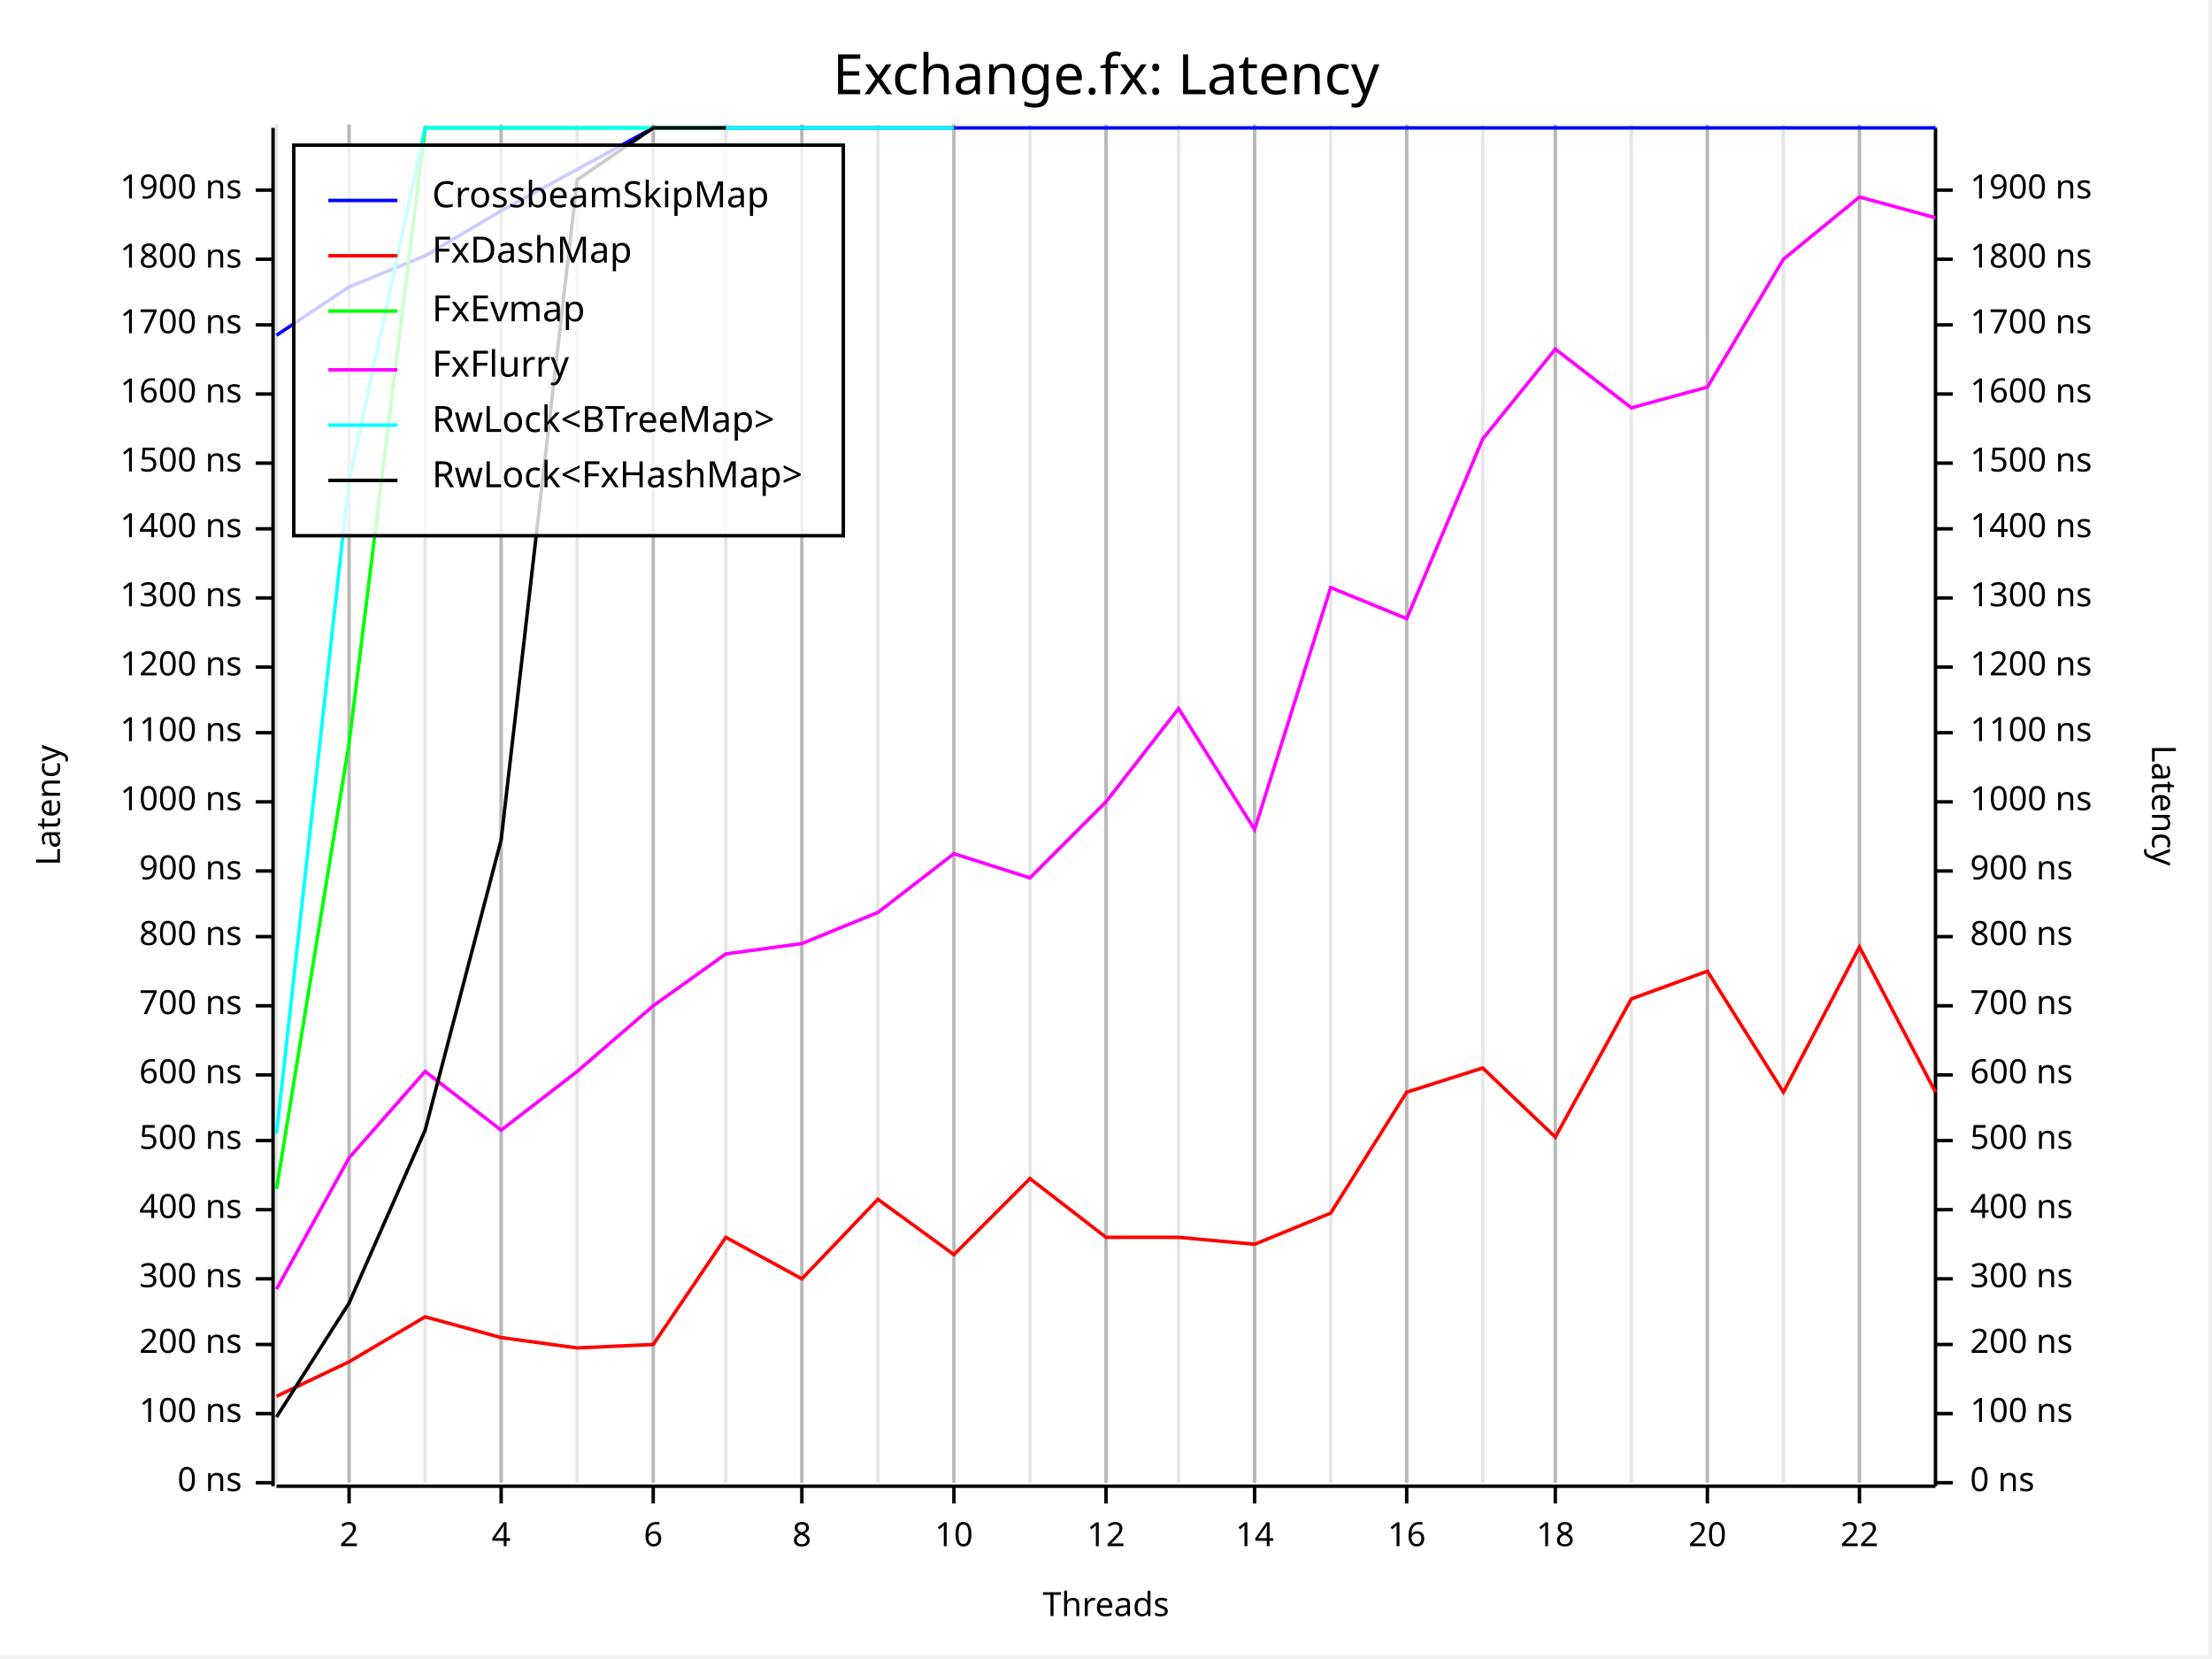
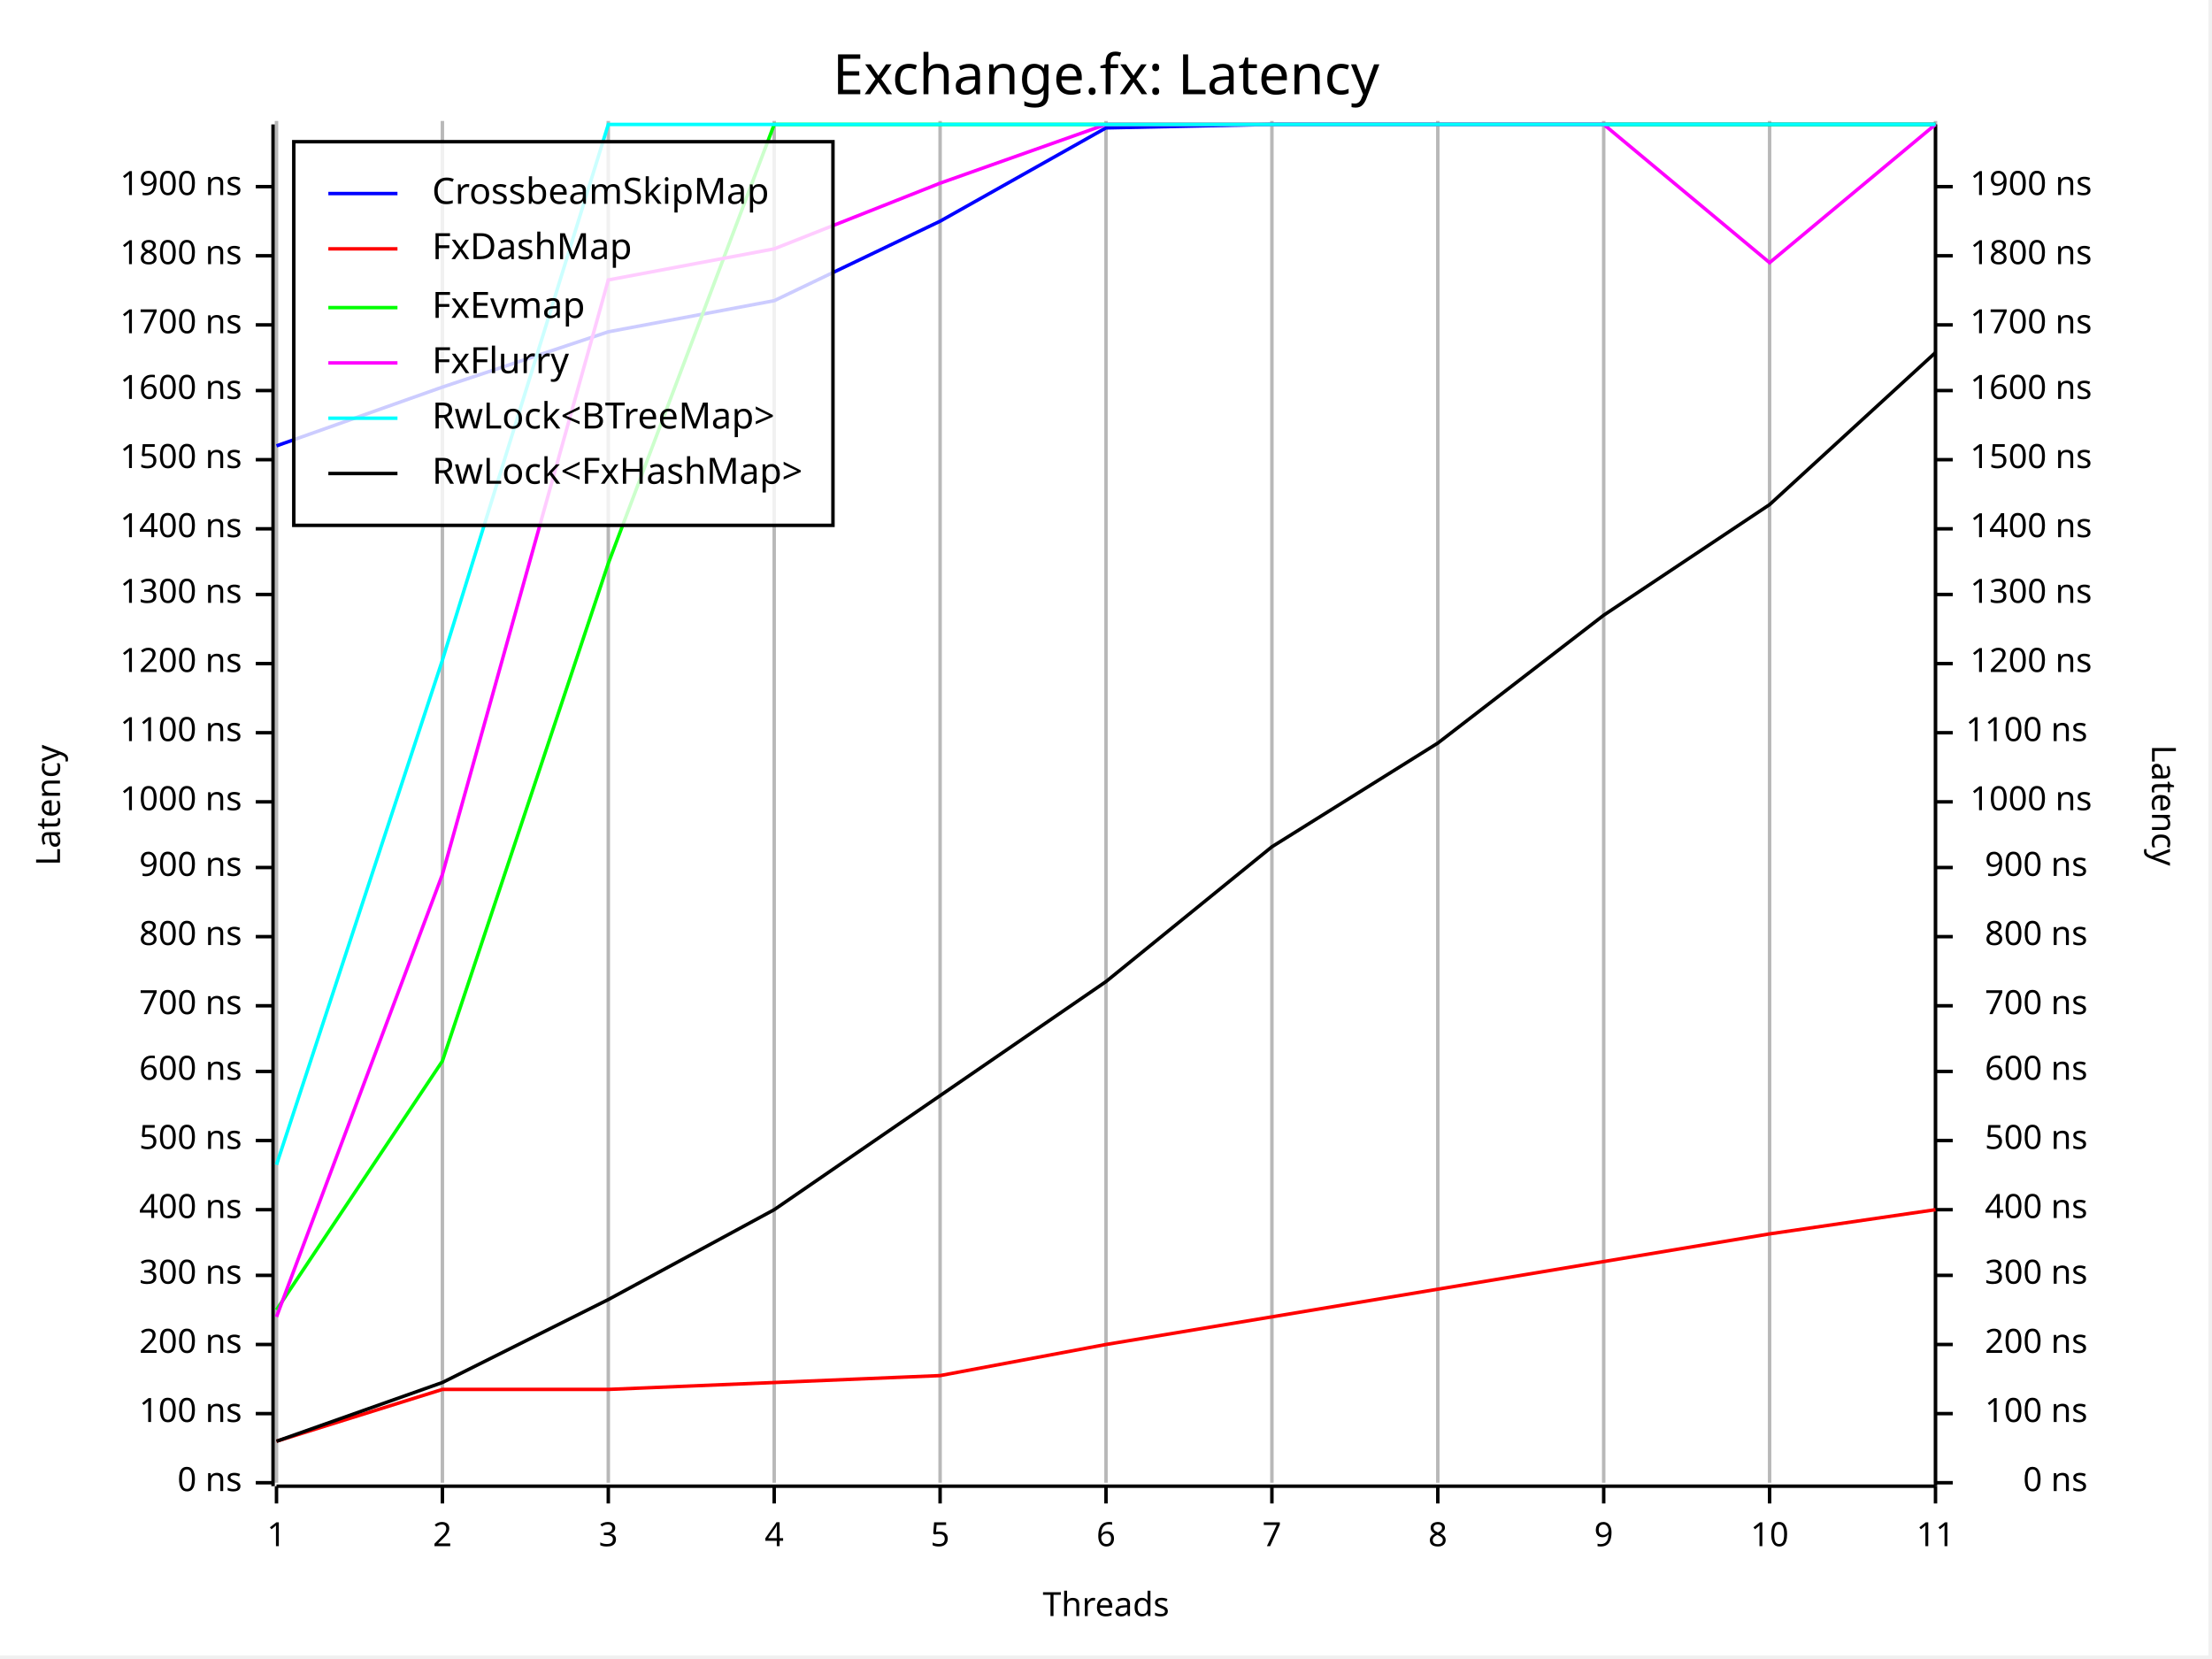
<svg xmlns="http://www.w3.org/2000/svg" width="640" height="480" viewBox="0 0 640 480">
  <rect x="0" y="0" width="639" height="479" opacity="1" fill="#FFFFFF" stroke="none" />
  <text x="320" y="15" dy="0.76em" text-anchor="middle" font-family="Fira Code" font-size="16.129" opacity="1" fill="#000000">
Exchange.fx: Latency
</text>
-   <line opacity="0.1" stroke="#000000" stroke-width="1" x1="80" y1="429" x2="80" y2="36" />
-   <line opacity="0.1" stroke="#000000" stroke-width="1" x1="101" y1="429" x2="101" y2="36" />
-   <line opacity="0.1" stroke="#000000" stroke-width="1" x1="123" y1="429" x2="123" y2="36" />
-   <line opacity="0.1" stroke="#000000" stroke-width="1" x1="145" y1="429" x2="145" y2="36" />
-   <line opacity="0.1" stroke="#000000" stroke-width="1" x1="167" y1="429" x2="167" y2="36" />
-   <line opacity="0.1" stroke="#000000" stroke-width="1" x1="189" y1="429" x2="189" y2="36" />
-   <line opacity="0.1" stroke="#000000" stroke-width="1" x1="210" y1="429" x2="210" y2="36" />
-   <line opacity="0.1" stroke="#000000" stroke-width="1" x1="232" y1="429" x2="232" y2="36" />
-   <line opacity="0.1" stroke="#000000" stroke-width="1" x1="254" y1="429" x2="254" y2="36" />
-   <line opacity="0.1" stroke="#000000" stroke-width="1" x1="276" y1="429" x2="276" y2="36" />
-   <line opacity="0.1" stroke="#000000" stroke-width="1" x1="298" y1="429" x2="298" y2="36" />
-   <line opacity="0.1" stroke="#000000" stroke-width="1" x1="320" y1="429" x2="320" y2="36" />
-   <line opacity="0.1" stroke="#000000" stroke-width="1" x1="341" y1="429" x2="341" y2="36" />
-   <line opacity="0.1" stroke="#000000" stroke-width="1" x1="363" y1="429" x2="363" y2="36" />
-   <line opacity="0.1" stroke="#000000" stroke-width="1" x1="385" y1="429" x2="385" y2="36" />
-   <line opacity="0.1" stroke="#000000" stroke-width="1" x1="407" y1="429" x2="407" y2="36" />
-   <line opacity="0.1" stroke="#000000" stroke-width="1" x1="429" y1="429" x2="429" y2="36" />
-   <line opacity="0.1" stroke="#000000" stroke-width="1" x1="450" y1="429" x2="450" y2="36" />
-   <line opacity="0.1" stroke="#000000" stroke-width="1" x1="472" y1="429" x2="472" y2="36" />
-   <line opacity="0.1" stroke="#000000" stroke-width="1" x1="494" y1="429" x2="494" y2="36" />
-   <line opacity="0.1" stroke="#000000" stroke-width="1" x1="516" y1="429" x2="516" y2="36" />
-   <line opacity="0.1" stroke="#000000" stroke-width="1" x1="538" y1="429" x2="538" y2="36" />
-   <line opacity="0.1" stroke="#000000" stroke-width="1" x1="560" y1="429" x2="560" y2="36" />
+   <line opacity="0.1" stroke="#000000" stroke-width="1" x1="80" y1="429" x2="80" y2="35" />
+   <line opacity="0.1" stroke="#000000" stroke-width="1" x1="128" y1="429" x2="128" y2="35" />
+   <line opacity="0.1" stroke="#000000" stroke-width="1" x1="176" y1="429" x2="176" y2="35" />
+   <line opacity="0.1" stroke="#000000" stroke-width="1" x1="224" y1="429" x2="224" y2="35" />
+   <line opacity="0.1" stroke="#000000" stroke-width="1" x1="272" y1="429" x2="272" y2="35" />
+   <line opacity="0.1" stroke="#000000" stroke-width="1" x1="320" y1="429" x2="320" y2="35" />
+   <line opacity="0.1" stroke="#000000" stroke-width="1" x1="368" y1="429" x2="368" y2="35" />
+   <line opacity="0.1" stroke="#000000" stroke-width="1" x1="416" y1="429" x2="416" y2="35" />
+   <line opacity="0.1" stroke="#000000" stroke-width="1" x1="464" y1="429" x2="464" y2="35" />
+   <line opacity="0.1" stroke="#000000" stroke-width="1" x1="512" y1="429" x2="512" y2="35" />
+   <line opacity="0.1" stroke="#000000" stroke-width="1" x1="560" y1="429" x2="560" y2="35" />
  <text x="10" y="233" dy="0.76em" text-anchor="middle" font-family="sans-serif" font-size="9.677" opacity="1" fill="#000000" transform="rotate(270, 10, 233)">
Latency
</text>
  <text x="320" y="470" dy="-0.5ex" text-anchor="middle" font-family="sans-serif" font-size="9.677" opacity="1" fill="#000000">
Threads
</text>
  <text x="630" y="233" dy="0.76em" text-anchor="middle" font-family="sans-serif" font-size="9.677" opacity="1" fill="#000000" transform="rotate(90, 630, 233)">
Latency
</text>
-   <line opacity="0.2" stroke="#000000" stroke-width="1" x1="101" y1="429" x2="101" y2="36" />
-   <line opacity="0.2" stroke="#000000" stroke-width="1" x1="145" y1="429" x2="145" y2="36" />
-   <line opacity="0.2" stroke="#000000" stroke-width="1" x1="189" y1="429" x2="189" y2="36" />
-   <line opacity="0.2" stroke="#000000" stroke-width="1" x1="232" y1="429" x2="232" y2="36" />
-   <line opacity="0.2" stroke="#000000" stroke-width="1" x1="276" y1="429" x2="276" y2="36" />
-   <line opacity="0.2" stroke="#000000" stroke-width="1" x1="320" y1="429" x2="320" y2="36" />
-   <line opacity="0.2" stroke="#000000" stroke-width="1" x1="363" y1="429" x2="363" y2="36" />
-   <line opacity="0.2" stroke="#000000" stroke-width="1" x1="407" y1="429" x2="407" y2="36" />
-   <line opacity="0.2" stroke="#000000" stroke-width="1" x1="450" y1="429" x2="450" y2="36" />
-   <line opacity="0.2" stroke="#000000" stroke-width="1" x1="494" y1="429" x2="494" y2="36" />
-   <line opacity="0.2" stroke="#000000" stroke-width="1" x1="538" y1="429" x2="538" y2="36" />
-   <polyline fill="none" opacity="1" stroke="#000000" stroke-width="1" points="79,37 79,430 " />
+   <line opacity="0.2" stroke="#000000" stroke-width="1" x1="80" y1="429" x2="80" y2="35" />
+   <line opacity="0.2" stroke="#000000" stroke-width="1" x1="128" y1="429" x2="128" y2="35" />
+   <line opacity="0.2" stroke="#000000" stroke-width="1" x1="176" y1="429" x2="176" y2="35" />
+   <line opacity="0.2" stroke="#000000" stroke-width="1" x1="224" y1="429" x2="224" y2="35" />
+   <line opacity="0.2" stroke="#000000" stroke-width="1" x1="272" y1="429" x2="272" y2="35" />
+   <line opacity="0.2" stroke="#000000" stroke-width="1" x1="320" y1="429" x2="320" y2="35" />
+   <line opacity="0.2" stroke="#000000" stroke-width="1" x1="368" y1="429" x2="368" y2="35" />
+   <line opacity="0.2" stroke="#000000" stroke-width="1" x1="416" y1="429" x2="416" y2="35" />
+   <line opacity="0.2" stroke="#000000" stroke-width="1" x1="464" y1="429" x2="464" y2="35" />
+   <line opacity="0.2" stroke="#000000" stroke-width="1" x1="512" y1="429" x2="512" y2="35" />
+   <line opacity="0.2" stroke="#000000" stroke-width="1" x1="560" y1="429" x2="560" y2="35" />
+   <polyline fill="none" opacity="1" stroke="#000000" stroke-width="1" points="79,36 79,430 " />
  <text x="70" y="429" dy="0.5ex" text-anchor="end" font-family="sans-serif" font-size="9.677" opacity="1" fill="#000000">
0 ns
</text>
  <polyline fill="none" opacity="1" stroke="#000000" stroke-width="1" points="74,429 79,429 " />
  <text x="70" y="409" dy="0.5ex" text-anchor="end" font-family="sans-serif" font-size="9.677" opacity="1" fill="#000000">
100 ns
</text>
  <polyline fill="none" opacity="1" stroke="#000000" stroke-width="1" points="74,409 79,409 " />
  <text x="70" y="389" dy="0.5ex" text-anchor="end" font-family="sans-serif" font-size="9.677" opacity="1" fill="#000000">
200 ns
</text>
  <polyline fill="none" opacity="1" stroke="#000000" stroke-width="1" points="74,389 79,389 " />
-   <text x="70" y="370" dy="0.5ex" text-anchor="end" font-family="sans-serif" font-size="9.677" opacity="1" fill="#000000">
+   <text x="70" y="369" dy="0.5ex" text-anchor="end" font-family="sans-serif" font-size="9.677" opacity="1" fill="#000000">
300 ns
</text>
-   <polyline fill="none" opacity="1" stroke="#000000" stroke-width="1" points="74,370 79,370 " />
+   <polyline fill="none" opacity="1" stroke="#000000" stroke-width="1" points="74,369 79,369 " />
  <text x="70" y="350" dy="0.5ex" text-anchor="end" font-family="sans-serif" font-size="9.677" opacity="1" fill="#000000">
400 ns
</text>
  <polyline fill="none" opacity="1" stroke="#000000" stroke-width="1" points="74,350 79,350 " />
  <text x="70" y="330" dy="0.5ex" text-anchor="end" font-family="sans-serif" font-size="9.677" opacity="1" fill="#000000">
500 ns
</text>
  <polyline fill="none" opacity="1" stroke="#000000" stroke-width="1" points="74,330 79,330 " />
-   <text x="70" y="311" dy="0.5ex" text-anchor="end" font-family="sans-serif" font-size="9.677" opacity="1" fill="#000000">
+   <text x="70" y="310" dy="0.5ex" text-anchor="end" font-family="sans-serif" font-size="9.677" opacity="1" fill="#000000">
600 ns
</text>
-   <polyline fill="none" opacity="1" stroke="#000000" stroke-width="1" points="74,311 79,311 " />
+   <polyline fill="none" opacity="1" stroke="#000000" stroke-width="1" points="74,310 79,310 " />
  <text x="70" y="291" dy="0.5ex" text-anchor="end" font-family="sans-serif" font-size="9.677" opacity="1" fill="#000000">
700 ns
</text>
  <polyline fill="none" opacity="1" stroke="#000000" stroke-width="1" points="74,291 79,291 " />
  <text x="70" y="271" dy="0.5ex" text-anchor="end" font-family="sans-serif" font-size="9.677" opacity="1" fill="#000000">
800 ns
</text>
  <polyline fill="none" opacity="1" stroke="#000000" stroke-width="1" points="74,271 79,271 " />
-   <text x="70" y="252" dy="0.5ex" text-anchor="end" font-family="sans-serif" font-size="9.677" opacity="1" fill="#000000">
+   <text x="70" y="251" dy="0.5ex" text-anchor="end" font-family="sans-serif" font-size="9.677" opacity="1" fill="#000000">
900 ns
</text>
-   <polyline fill="none" opacity="1" stroke="#000000" stroke-width="1" points="74,252 79,252 " />
+   <polyline fill="none" opacity="1" stroke="#000000" stroke-width="1" points="74,251 79,251 " />
  <text x="70" y="232" dy="0.5ex" text-anchor="end" font-family="sans-serif" font-size="9.677" opacity="1" fill="#000000">
1000 ns
</text>
  <polyline fill="none" opacity="1" stroke="#000000" stroke-width="1" points="74,232 79,232 " />
  <text x="70" y="212" dy="0.5ex" text-anchor="end" font-family="sans-serif" font-size="9.677" opacity="1" fill="#000000">
1100 ns
</text>
  <polyline fill="none" opacity="1" stroke="#000000" stroke-width="1" points="74,212 79,212 " />
-   <text x="70" y="193" dy="0.5ex" text-anchor="end" font-family="sans-serif" font-size="9.677" opacity="1" fill="#000000">
+   <text x="70" y="192" dy="0.5ex" text-anchor="end" font-family="sans-serif" font-size="9.677" opacity="1" fill="#000000">
1200 ns
</text>
-   <polyline fill="none" opacity="1" stroke="#000000" stroke-width="1" points="74,193 79,193 " />
-   <text x="70" y="173" dy="0.5ex" text-anchor="end" font-family="sans-serif" font-size="9.677" opacity="1" fill="#000000">
+   <polyline fill="none" opacity="1" stroke="#000000" stroke-width="1" points="74,192 79,192 " />
+   <text x="70" y="172" dy="0.5ex" text-anchor="end" font-family="sans-serif" font-size="9.677" opacity="1" fill="#000000">
1300 ns
</text>
-   <polyline fill="none" opacity="1" stroke="#000000" stroke-width="1" points="74,173 79,173 " />
+   <polyline fill="none" opacity="1" stroke="#000000" stroke-width="1" points="74,172 79,172 " />
  <text x="70" y="153" dy="0.5ex" text-anchor="end" font-family="sans-serif" font-size="9.677" opacity="1" fill="#000000">
1400 ns
</text>
  <polyline fill="none" opacity="1" stroke="#000000" stroke-width="1" points="74,153 79,153 " />
-   <text x="70" y="134" dy="0.5ex" text-anchor="end" font-family="sans-serif" font-size="9.677" opacity="1" fill="#000000">
+   <text x="70" y="133" dy="0.5ex" text-anchor="end" font-family="sans-serif" font-size="9.677" opacity="1" fill="#000000">
1500 ns
</text>
-   <polyline fill="none" opacity="1" stroke="#000000" stroke-width="1" points="74,134 79,134 " />
-   <text x="70" y="114" dy="0.5ex" text-anchor="end" font-family="sans-serif" font-size="9.677" opacity="1" fill="#000000">
+   <polyline fill="none" opacity="1" stroke="#000000" stroke-width="1" points="74,133 79,133 " />
+   <text x="70" y="113" dy="0.5ex" text-anchor="end" font-family="sans-serif" font-size="9.677" opacity="1" fill="#000000">
1600 ns
</text>
-   <polyline fill="none" opacity="1" stroke="#000000" stroke-width="1" points="74,114 79,114 " />
+   <polyline fill="none" opacity="1" stroke="#000000" stroke-width="1" points="74,113 79,113 " />
  <text x="70" y="94" dy="0.5ex" text-anchor="end" font-family="sans-serif" font-size="9.677" opacity="1" fill="#000000">
1700 ns
</text>
  <polyline fill="none" opacity="1" stroke="#000000" stroke-width="1" points="74,94 79,94 " />
-   <text x="70" y="75" dy="0.5ex" text-anchor="end" font-family="sans-serif" font-size="9.677" opacity="1" fill="#000000">
+   <text x="70" y="74" dy="0.5ex" text-anchor="end" font-family="sans-serif" font-size="9.677" opacity="1" fill="#000000">
1800 ns
</text>
-   <polyline fill="none" opacity="1" stroke="#000000" stroke-width="1" points="74,75 79,75 " />
-   <text x="70" y="55" dy="0.5ex" text-anchor="end" font-family="sans-serif" font-size="9.677" opacity="1" fill="#000000">
+   <polyline fill="none" opacity="1" stroke="#000000" stroke-width="1" points="74,74 79,74 " />
+   <text x="70" y="54" dy="0.5ex" text-anchor="end" font-family="sans-serif" font-size="9.677" opacity="1" fill="#000000">
1900 ns
</text>
-   <polyline fill="none" opacity="1" stroke="#000000" stroke-width="1" points="74,55 79,55 " />
+   <polyline fill="none" opacity="1" stroke="#000000" stroke-width="1" points="74,54 79,54 " />
  <polyline fill="none" opacity="1" stroke="#000000" stroke-width="1" points="80,430 560,430 " />
-   <text x="101" y="440" dy="0.76em" text-anchor="middle" font-family="sans-serif" font-size="9.677" opacity="1" fill="#000000">
+   <text x="80" y="440" dy="0.76em" text-anchor="middle" font-family="sans-serif" font-size="9.677" opacity="1" fill="#000000">
+ 1
+ </text>
+   <polyline fill="none" opacity="1" stroke="#000000" stroke-width="1" points="80,430 80,435 " />
+   <text x="128" y="440" dy="0.76em" text-anchor="middle" font-family="sans-serif" font-size="9.677" opacity="1" fill="#000000">
2
</text>
-   <polyline fill="none" opacity="1" stroke="#000000" stroke-width="1" points="101,430 101,435 " />
-   <text x="145" y="440" dy="0.76em" text-anchor="middle" font-family="sans-serif" font-size="9.677" opacity="1" fill="#000000">
+   <polyline fill="none" opacity="1" stroke="#000000" stroke-width="1" points="128,430 128,435 " />
+   <text x="176" y="440" dy="0.76em" text-anchor="middle" font-family="sans-serif" font-size="9.677" opacity="1" fill="#000000">
+ 3
+ </text>
+   <polyline fill="none" opacity="1" stroke="#000000" stroke-width="1" points="176,430 176,435 " />
+   <text x="224" y="440" dy="0.76em" text-anchor="middle" font-family="sans-serif" font-size="9.677" opacity="1" fill="#000000">
4
</text>
-   <polyline fill="none" opacity="1" stroke="#000000" stroke-width="1" points="145,430 145,435 " />
-   <text x="189" y="440" dy="0.76em" text-anchor="middle" font-family="sans-serif" font-size="9.677" opacity="1" fill="#000000">
+   <polyline fill="none" opacity="1" stroke="#000000" stroke-width="1" points="224,430 224,435 " />
+   <text x="272" y="440" dy="0.76em" text-anchor="middle" font-family="sans-serif" font-size="9.677" opacity="1" fill="#000000">
+ 5
+ </text>
+   <polyline fill="none" opacity="1" stroke="#000000" stroke-width="1" points="272,430 272,435 " />
+   <text x="320" y="440" dy="0.76em" text-anchor="middle" font-family="sans-serif" font-size="9.677" opacity="1" fill="#000000">
6
</text>
-   <polyline fill="none" opacity="1" stroke="#000000" stroke-width="1" points="189,430 189,435 " />
-   <text x="232" y="440" dy="0.76em" text-anchor="middle" font-family="sans-serif" font-size="9.677" opacity="1" fill="#000000">
+   <polyline fill="none" opacity="1" stroke="#000000" stroke-width="1" points="320,430 320,435 " />
+   <text x="368" y="440" dy="0.76em" text-anchor="middle" font-family="sans-serif" font-size="9.677" opacity="1" fill="#000000">
+ 7
+ </text>
+   <polyline fill="none" opacity="1" stroke="#000000" stroke-width="1" points="368,430 368,435 " />
+   <text x="416" y="440" dy="0.76em" text-anchor="middle" font-family="sans-serif" font-size="9.677" opacity="1" fill="#000000">
8
</text>
-   <polyline fill="none" opacity="1" stroke="#000000" stroke-width="1" points="232,430 232,435 " />
-   <text x="276" y="440" dy="0.76em" text-anchor="middle" font-family="sans-serif" font-size="9.677" opacity="1" fill="#000000">
+   <polyline fill="none" opacity="1" stroke="#000000" stroke-width="1" points="416,430 416,435 " />
+   <text x="464" y="440" dy="0.76em" text-anchor="middle" font-family="sans-serif" font-size="9.677" opacity="1" fill="#000000">
+ 9
+ </text>
+   <polyline fill="none" opacity="1" stroke="#000000" stroke-width="1" points="464,430 464,435 " />
+   <text x="512" y="440" dy="0.76em" text-anchor="middle" font-family="sans-serif" font-size="9.677" opacity="1" fill="#000000">
10
</text>
-   <polyline fill="none" opacity="1" stroke="#000000" stroke-width="1" points="276,430 276,435 " />
-   <text x="320" y="440" dy="0.76em" text-anchor="middle" font-family="sans-serif" font-size="9.677" opacity="1" fill="#000000">
- 12
- </text>
-   <polyline fill="none" opacity="1" stroke="#000000" stroke-width="1" points="320,430 320,435 " />
-   <text x="363" y="440" dy="0.76em" text-anchor="middle" font-family="sans-serif" font-size="9.677" opacity="1" fill="#000000">
- 14
- </text>
-   <polyline fill="none" opacity="1" stroke="#000000" stroke-width="1" points="363,430 363,435 " />
-   <text x="407" y="440" dy="0.76em" text-anchor="middle" font-family="sans-serif" font-size="9.677" opacity="1" fill="#000000">
- 16
- </text>
-   <polyline fill="none" opacity="1" stroke="#000000" stroke-width="1" points="407,430 407,435 " />
-   <text x="450" y="440" dy="0.76em" text-anchor="middle" font-family="sans-serif" font-size="9.677" opacity="1" fill="#000000">
- 18
- </text>
-   <polyline fill="none" opacity="1" stroke="#000000" stroke-width="1" points="450,430 450,435 " />
-   <text x="494" y="440" dy="0.76em" text-anchor="middle" font-family="sans-serif" font-size="9.677" opacity="1" fill="#000000">
- 20
- </text>
-   <polyline fill="none" opacity="1" stroke="#000000" stroke-width="1" points="494,430 494,435 " />
-   <text x="538" y="440" dy="0.76em" text-anchor="middle" font-family="sans-serif" font-size="9.677" opacity="1" fill="#000000">
- 22
- </text>
-   <polyline fill="none" opacity="1" stroke="#000000" stroke-width="1" points="538,430 538,435 " />
-   <polyline fill="none" opacity="1" stroke="#000000" stroke-width="1" points="560,37 560,430 " />
-   <text x="570" y="429" dy="0.5ex" text-anchor="start" font-family="sans-serif" font-size="9.677" opacity="1" fill="#000000">
+   <polyline fill="none" opacity="1" stroke="#000000" stroke-width="1" points="512,430 512,435 " />
+   <text x="560" y="440" dy="0.76em" text-anchor="middle" font-family="sans-serif" font-size="9.677" opacity="1" fill="#000000">
+ 11
+ </text>
+   <polyline fill="none" opacity="1" stroke="#000000" stroke-width="1" points="560,430 560,435 " />
+   <polyline fill="none" opacity="1" stroke="#000000" stroke-width="1" points="560,36 560,430 " />
+   <text x="604" y="429" dy="0.5ex" text-anchor="end" font-family="sans-serif" font-size="9.677" opacity="1" fill="#000000">
0 ns
</text>
  <polyline fill="none" opacity="1" stroke="#000000" stroke-width="1" points="560,429 565,429 " />
-   <text x="570" y="409" dy="0.5ex" text-anchor="start" font-family="sans-serif" font-size="9.677" opacity="1" fill="#000000">
+   <text x="604" y="409" dy="0.5ex" text-anchor="end" font-family="sans-serif" font-size="9.677" opacity="1" fill="#000000">
100 ns
</text>
  <polyline fill="none" opacity="1" stroke="#000000" stroke-width="1" points="560,409 565,409 " />
-   <text x="570" y="389" dy="0.5ex" text-anchor="start" font-family="sans-serif" font-size="9.677" opacity="1" fill="#000000">
+   <text x="604" y="389" dy="0.5ex" text-anchor="end" font-family="sans-serif" font-size="9.677" opacity="1" fill="#000000">
200 ns
</text>
  <polyline fill="none" opacity="1" stroke="#000000" stroke-width="1" points="560,389 565,389 " />
-   <text x="570" y="370" dy="0.5ex" text-anchor="start" font-family="sans-serif" font-size="9.677" opacity="1" fill="#000000">
+   <text x="604" y="369" dy="0.5ex" text-anchor="end" font-family="sans-serif" font-size="9.677" opacity="1" fill="#000000">
300 ns
</text>
-   <polyline fill="none" opacity="1" stroke="#000000" stroke-width="1" points="560,370 565,370 " />
-   <text x="570" y="350" dy="0.5ex" text-anchor="start" font-family="sans-serif" font-size="9.677" opacity="1" fill="#000000">
+   <polyline fill="none" opacity="1" stroke="#000000" stroke-width="1" points="560,369 565,369 " />
+   <text x="604" y="350" dy="0.5ex" text-anchor="end" font-family="sans-serif" font-size="9.677" opacity="1" fill="#000000">
400 ns
</text>
  <polyline fill="none" opacity="1" stroke="#000000" stroke-width="1" points="560,350 565,350 " />
-   <text x="570" y="330" dy="0.5ex" text-anchor="start" font-family="sans-serif" font-size="9.677" opacity="1" fill="#000000">
+   <text x="604" y="330" dy="0.5ex" text-anchor="end" font-family="sans-serif" font-size="9.677" opacity="1" fill="#000000">
500 ns
</text>
  <polyline fill="none" opacity="1" stroke="#000000" stroke-width="1" points="560,330 565,330 " />
-   <text x="570" y="311" dy="0.5ex" text-anchor="start" font-family="sans-serif" font-size="9.677" opacity="1" fill="#000000">
+   <text x="604" y="310" dy="0.5ex" text-anchor="end" font-family="sans-serif" font-size="9.677" opacity="1" fill="#000000">
600 ns
</text>
-   <polyline fill="none" opacity="1" stroke="#000000" stroke-width="1" points="560,311 565,311 " />
-   <text x="570" y="291" dy="0.5ex" text-anchor="start" font-family="sans-serif" font-size="9.677" opacity="1" fill="#000000">
+   <polyline fill="none" opacity="1" stroke="#000000" stroke-width="1" points="560,310 565,310 " />
+   <text x="604" y="291" dy="0.5ex" text-anchor="end" font-family="sans-serif" font-size="9.677" opacity="1" fill="#000000">
700 ns
</text>
  <polyline fill="none" opacity="1" stroke="#000000" stroke-width="1" points="560,291 565,291 " />
-   <text x="570" y="271" dy="0.5ex" text-anchor="start" font-family="sans-serif" font-size="9.677" opacity="1" fill="#000000">
+   <text x="604" y="271" dy="0.5ex" text-anchor="end" font-family="sans-serif" font-size="9.677" opacity="1" fill="#000000">
800 ns
</text>
  <polyline fill="none" opacity="1" stroke="#000000" stroke-width="1" points="560,271 565,271 " />
-   <text x="570" y="252" dy="0.5ex" text-anchor="start" font-family="sans-serif" font-size="9.677" opacity="1" fill="#000000">
+   <text x="604" y="251" dy="0.5ex" text-anchor="end" font-family="sans-serif" font-size="9.677" opacity="1" fill="#000000">
900 ns
</text>
-   <polyline fill="none" opacity="1" stroke="#000000" stroke-width="1" points="560,252 565,252 " />
+   <polyline fill="none" opacity="1" stroke="#000000" stroke-width="1" points="560,251 565,251 " />
  <text x="570" y="232" dy="0.5ex" text-anchor="start" font-family="sans-serif" font-size="9.677" opacity="1" fill="#000000">
1000 ns
</text>
  <polyline fill="none" opacity="1" stroke="#000000" stroke-width="1" points="560,232 565,232 " />
-   <text x="570" y="212" dy="0.5ex" text-anchor="start" font-family="sans-serif" font-size="9.677" opacity="1" fill="#000000">
+   <text x="604" y="212" dy="0.5ex" text-anchor="end" font-family="sans-serif" font-size="9.677" opacity="1" fill="#000000">
1100 ns
</text>
  <polyline fill="none" opacity="1" stroke="#000000" stroke-width="1" points="560,212 565,212 " />
-   <text x="570" y="193" dy="0.5ex" text-anchor="start" font-family="sans-serif" font-size="9.677" opacity="1" fill="#000000">
+   <text x="570" y="192" dy="0.5ex" text-anchor="start" font-family="sans-serif" font-size="9.677" opacity="1" fill="#000000">
1200 ns
</text>
-   <polyline fill="none" opacity="1" stroke="#000000" stroke-width="1" points="560,193 565,193 " />
-   <text x="570" y="173" dy="0.5ex" text-anchor="start" font-family="sans-serif" font-size="9.677" opacity="1" fill="#000000">
+   <polyline fill="none" opacity="1" stroke="#000000" stroke-width="1" points="560,192 565,192 " />
+   <text x="570" y="172" dy="0.5ex" text-anchor="start" font-family="sans-serif" font-size="9.677" opacity="1" fill="#000000">
1300 ns
</text>
-   <polyline fill="none" opacity="1" stroke="#000000" stroke-width="1" points="560,173 565,173 " />
+   <polyline fill="none" opacity="1" stroke="#000000" stroke-width="1" points="560,172 565,172 " />
  <text x="570" y="153" dy="0.5ex" text-anchor="start" font-family="sans-serif" font-size="9.677" opacity="1" fill="#000000">
1400 ns
</text>
  <polyline fill="none" opacity="1" stroke="#000000" stroke-width="1" points="560,153 565,153 " />
-   <text x="570" y="134" dy="0.5ex" text-anchor="start" font-family="sans-serif" font-size="9.677" opacity="1" fill="#000000">
+   <text x="570" y="133" dy="0.5ex" text-anchor="start" font-family="sans-serif" font-size="9.677" opacity="1" fill="#000000">
1500 ns
</text>
-   <polyline fill="none" opacity="1" stroke="#000000" stroke-width="1" points="560,134 565,134 " />
-   <text x="570" y="114" dy="0.5ex" text-anchor="start" font-family="sans-serif" font-size="9.677" opacity="1" fill="#000000">
+   <polyline fill="none" opacity="1" stroke="#000000" stroke-width="1" points="560,133 565,133 " />
+   <text x="570" y="113" dy="0.5ex" text-anchor="start" font-family="sans-serif" font-size="9.677" opacity="1" fill="#000000">
1600 ns
</text>
-   <polyline fill="none" opacity="1" stroke="#000000" stroke-width="1" points="560,114 565,114 " />
+   <polyline fill="none" opacity="1" stroke="#000000" stroke-width="1" points="560,113 565,113 " />
  <text x="570" y="94" dy="0.5ex" text-anchor="start" font-family="sans-serif" font-size="9.677" opacity="1" fill="#000000">
1700 ns
</text>
  <polyline fill="none" opacity="1" stroke="#000000" stroke-width="1" points="560,94 565,94 " />
-   <text x="570" y="75" dy="0.5ex" text-anchor="start" font-family="sans-serif" font-size="9.677" opacity="1" fill="#000000">
+   <text x="570" y="74" dy="0.5ex" text-anchor="start" font-family="sans-serif" font-size="9.677" opacity="1" fill="#000000">
1800 ns
</text>
-   <polyline fill="none" opacity="1" stroke="#000000" stroke-width="1" points="560,75 565,75 " />
-   <text x="570" y="55" dy="0.5ex" text-anchor="start" font-family="sans-serif" font-size="9.677" opacity="1" fill="#000000">
+   <polyline fill="none" opacity="1" stroke="#000000" stroke-width="1" points="560,74 565,74 " />
+   <text x="570" y="54" dy="0.5ex" text-anchor="start" font-family="sans-serif" font-size="9.677" opacity="1" fill="#000000">
1900 ns
</text>
-   <polyline fill="none" opacity="1" stroke="#000000" stroke-width="1" points="560,55 565,55 " />
-   <polyline fill="none" opacity="1" stroke="#0000FF" stroke-width="1" points="80,97 101,83 123,74 145,61 167,49 189,37 210,37 232,37 254,37 276,37 298,37 320,37 341,37 363,37 385,37 407,37 429,37 450,37 472,37 494,37 516,37 538,37 560,37 " />
-   <polyline fill="none" opacity="1" stroke="#FF0000" stroke-width="1" points="80,404 101,394 123,381 145,387 167,390 189,389 210,358 232,370 254,347 276,363 298,341 320,358 341,358 363,360 385,351 407,316 429,309 450,329 472,289 494,281 516,316 538,274 560,316 " />
-   <polyline fill="none" opacity="1" stroke="#00FF00" stroke-width="1" points="80,344 101,215 123,37 145,37 167,37 189,37 210,37 " />
-   <polyline fill="none" opacity="1" stroke="#FF00FF" stroke-width="1" points="80,373 101,335 123,310 145,327 167,310 189,291 210,276 232,273 254,264 276,247 298,254 320,232 341,205 363,240 385,170 407,179 429,127 450,101 472,118 494,112 516,75 538,57 560,63 " />
-   <polyline fill="none" opacity="1" stroke="#00FFFF" stroke-width="1" points="80,328 101,139 123,37 145,37 167,37 189,37 210,37 232,37 254,37 276,37 " />
-   <polyline fill="none" opacity="1" stroke="#000000" stroke-width="1" points="80,410 101,377 123,327 145,243 167,52 189,37 210,37 " />
-   <rect x="85" y="42" width="159" height="113" opacity="0.8" fill="#FFFFFF" stroke="none" />
-   <rect x="85" y="42" width="159" height="113" opacity="1" fill="none" stroke="#000000" />
-   <text x="125" y="52" dy="0.76em" text-anchor="start" font-family="Fira Code" font-size="10.484" opacity="1" fill="#000000">
+   <polyline fill="none" opacity="1" stroke="#000000" stroke-width="1" points="560,54 565,54 " />
+   <polyline fill="none" opacity="1" stroke="#0000FF" stroke-width="1" points="80,129 128,112 176,96 224,87 272,64 320,37 368,36 416,36 464,36 512,36 560,36 " />
+   <polyline fill="none" opacity="1" stroke="#FF0000" stroke-width="1" points="80,417 128,402 176,402 224,400 272,398 320,389 368,381 416,373 464,365 512,357 560,350 " />
+   <polyline fill="none" opacity="1" stroke="#00FF00" stroke-width="1" points="80,379 128,307 176,163 224,36 272,36 320,36 368,36 416,36 464,36 512,36 560,36 " />
+   <polyline fill="none" opacity="1" stroke="#FF00FF" stroke-width="1" points="80,381 128,253 176,81 224,72 272,53 320,36 368,36 416,36 464,36 512,76 560,36 " />
+   <polyline fill="none" opacity="1" stroke="#00FFFF" stroke-width="1" points="80,337 128,191 176,36 224,36 272,36 320,36 368,36 416,36 464,36 512,36 560,36 " />
+   <polyline fill="none" opacity="1" stroke="#000000" stroke-width="1" points="80,417 128,400 176,376 224,350 272,317 320,284 368,245 416,215 464,178 512,146 560,102 " />
+   <rect x="85" y="41" width="156" height="111" opacity="0.8" fill="#FFFFFF" stroke="none" />
+   <rect x="85" y="41" width="156" height="111" opacity="1" fill="none" stroke="#000000" />
+   <text x="125" y="51" dy="0.76em" text-anchor="start" font-family="Fira Code" font-size="10.484" opacity="1" fill="#000000">
CrossbeamSkipMap
</text>
-   <text x="125" y="68" dy="0.76em" text-anchor="start" font-family="Fira Code" font-size="10.484" opacity="1" fill="#000000">
+   <text x="125" y="67" dy="0.76em" text-anchor="start" font-family="Fira Code" font-size="10.484" opacity="1" fill="#000000">
FxDashMap
</text>
-   <text x="125" y="85" dy="0.76em" text-anchor="start" font-family="Fira Code" font-size="10.484" opacity="1" fill="#000000">
+   <text x="125" y="84" dy="0.76em" text-anchor="start" font-family="Fira Code" font-size="10.484" opacity="1" fill="#000000">
FxEvmap
</text>
-   <text x="125" y="101" dy="0.76em" text-anchor="start" font-family="Fira Code" font-size="10.484" opacity="1" fill="#000000">
+   <text x="125" y="100" dy="0.76em" text-anchor="start" font-family="Fira Code" font-size="10.484" opacity="1" fill="#000000">
FxFlurry
</text>
-   <text x="125" y="117" dy="0.76em" text-anchor="start" font-family="Fira Code" font-size="10.484" opacity="1" fill="#000000">
+   <text x="125" y="116" dy="0.76em" text-anchor="start" font-family="Fira Code" font-size="10.484" opacity="1" fill="#000000">
RwLock&lt;BTreeMap&gt;
</text>
-   <text x="125" y="133" dy="0.76em" text-anchor="start" font-family="Fira Code" font-size="10.484" opacity="1" fill="#000000">
+   <text x="125" y="132" dy="0.76em" text-anchor="start" font-family="Fira Code" font-size="10.484" opacity="1" fill="#000000">
RwLock&lt;FxHashMap&gt;
</text>
-   <polyline fill="none" opacity="1" stroke="#0000FF" stroke-width="1" points="95,58 115,58 " />
-   <polyline fill="none" opacity="1" stroke="#FF0000" stroke-width="1" points="95,74 115,74 " />
-   <polyline fill="none" opacity="1" stroke="#00FF00" stroke-width="1" points="95,90 115,90 " />
-   <polyline fill="none" opacity="1" stroke="#FF00FF" stroke-width="1" points="95,107 115,107 " />
-   <polyline fill="none" opacity="1" stroke="#00FFFF" stroke-width="1" points="95,123 115,123 " />
-   <polyline fill="none" opacity="1" stroke="#000000" stroke-width="1" points="95,139 115,139 " />
+   <polyline fill="none" opacity="1" stroke="#0000FF" stroke-width="1" points="95,56 115,56 " />
+   <polyline fill="none" opacity="1" stroke="#FF0000" stroke-width="1" points="95,72 115,72 " />
+   <polyline fill="none" opacity="1" stroke="#00FF00" stroke-width="1" points="95,89 115,89 " />
+   <polyline fill="none" opacity="1" stroke="#FF00FF" stroke-width="1" points="95,105 115,105 " />
+   <polyline fill="none" opacity="1" stroke="#00FFFF" stroke-width="1" points="95,121 115,121 " />
+   <polyline fill="none" opacity="1" stroke="#000000" stroke-width="1" points="95,137 115,137 " />
</svg>
